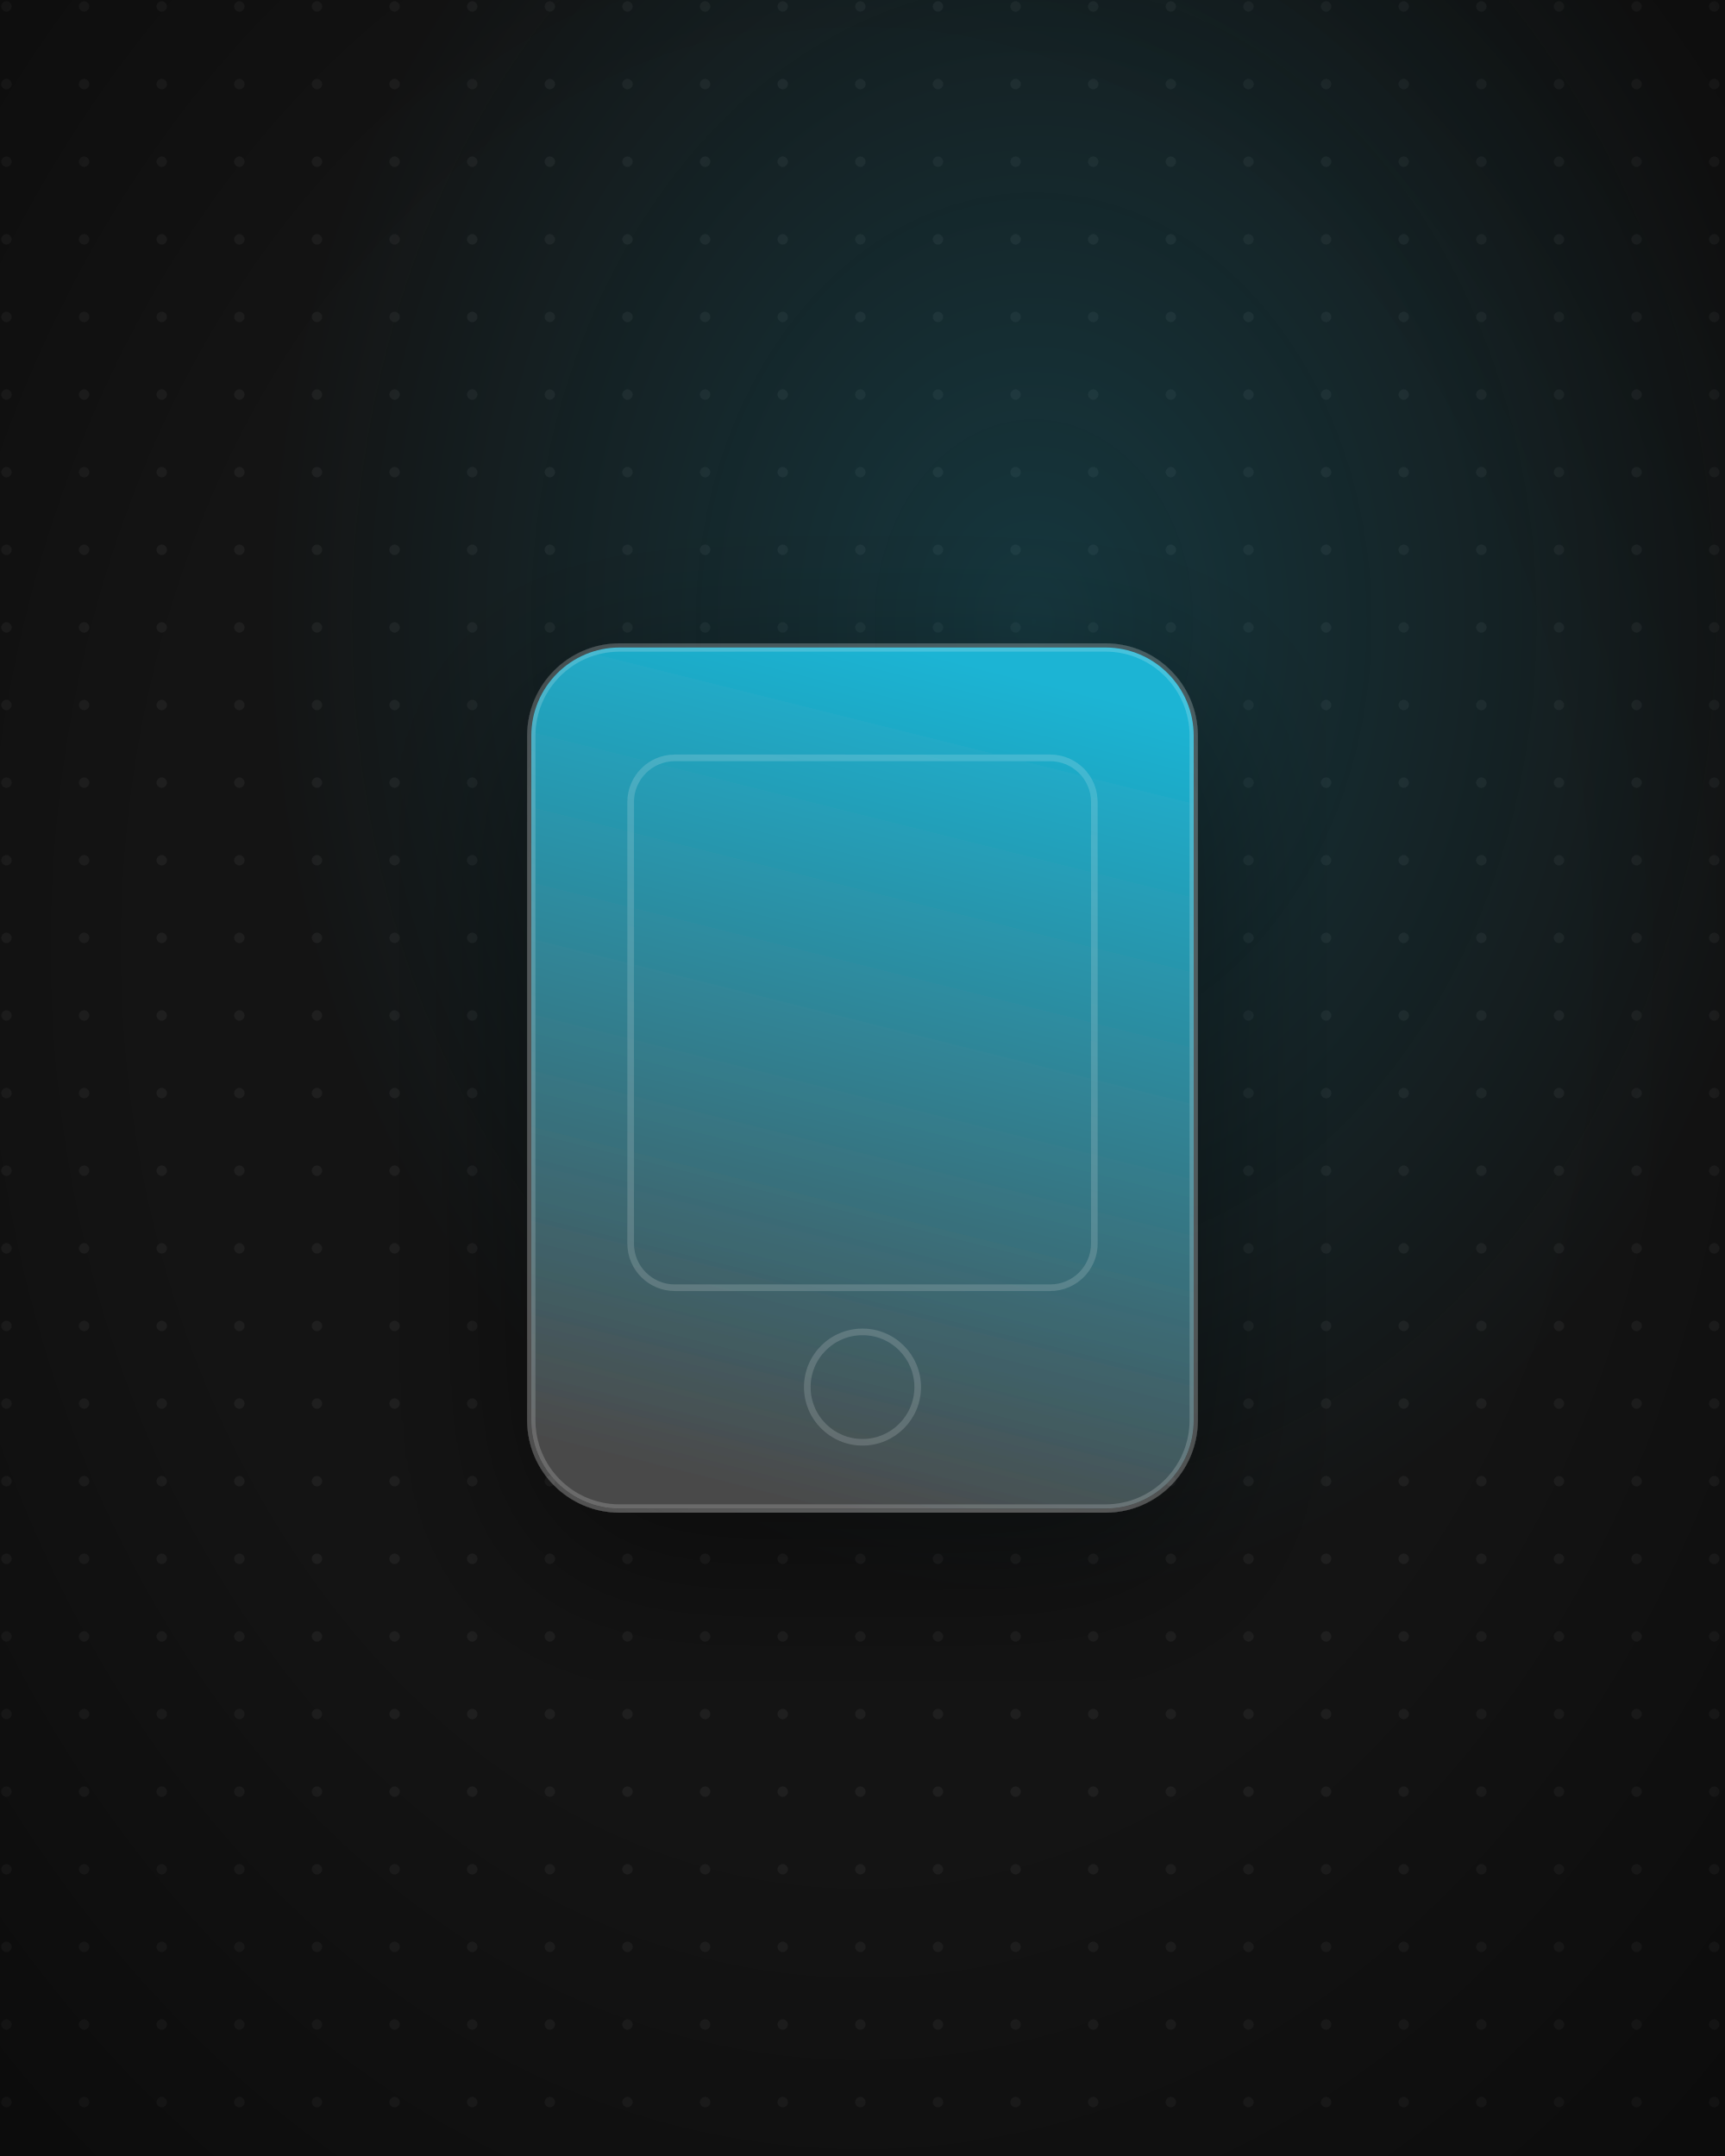
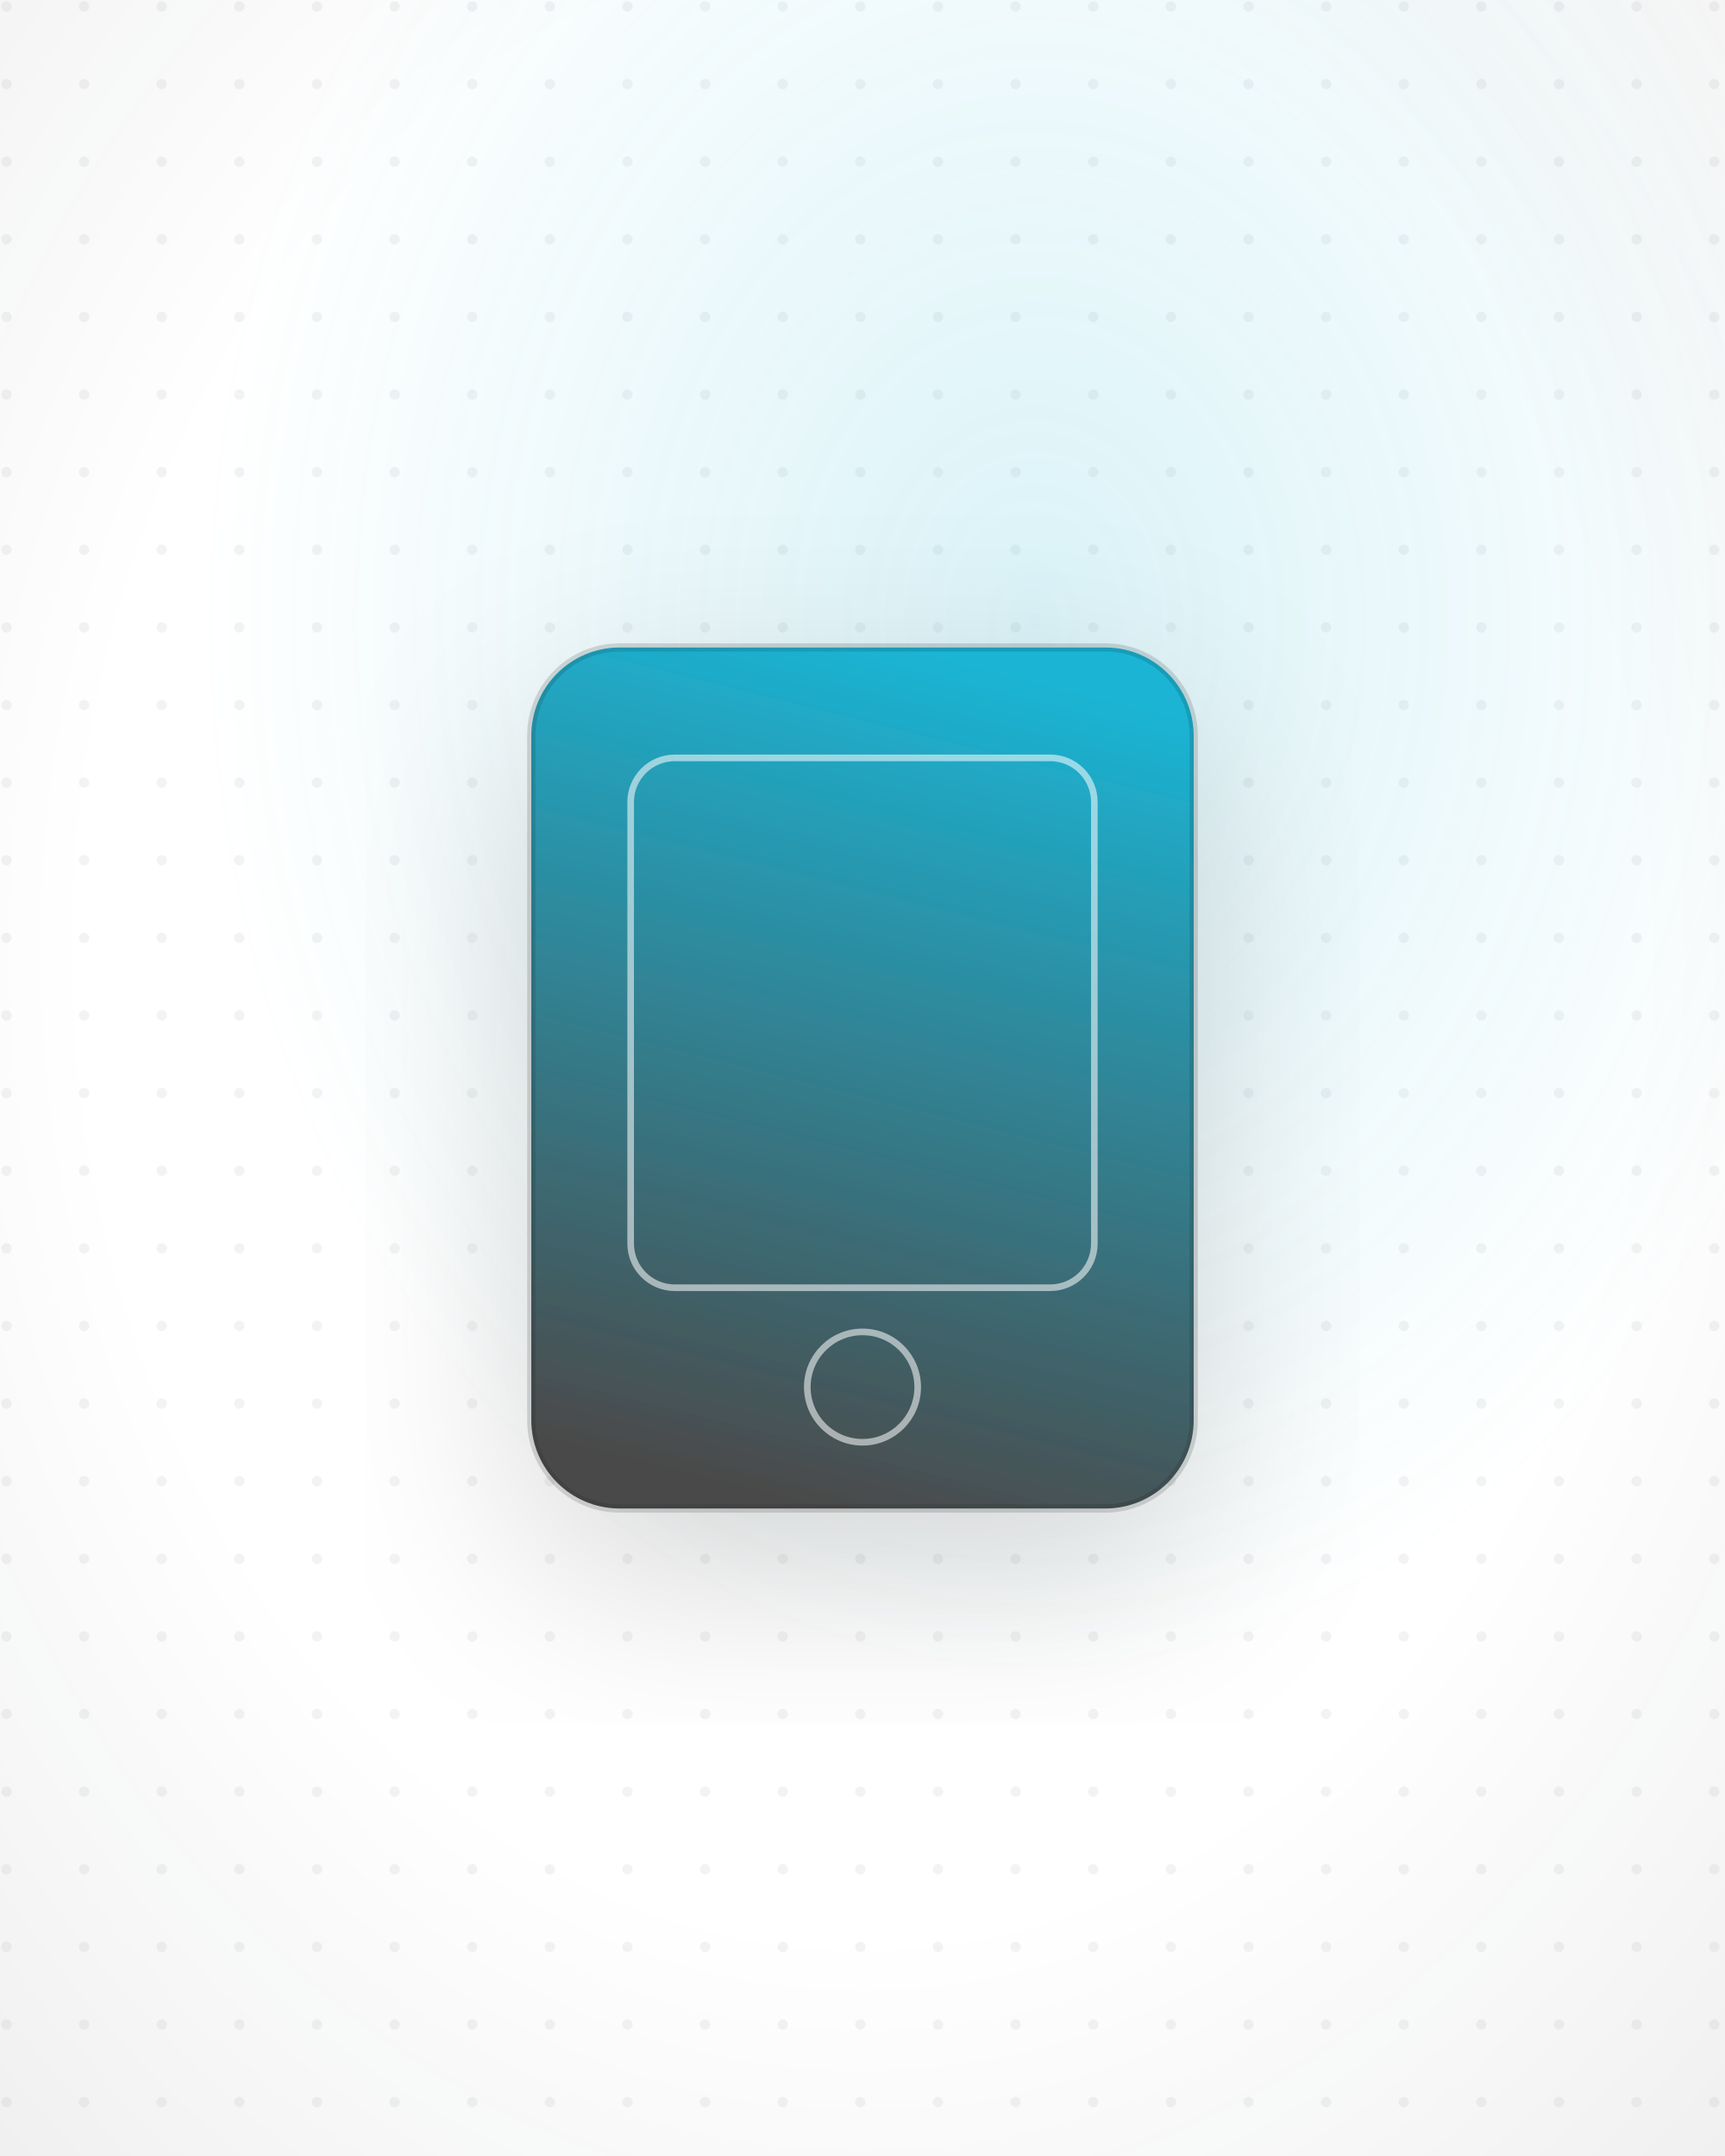
<svg xmlns="http://www.w3.org/2000/svg" viewBox="0 0 400 500" width="400" height="500" role="img" aria-label="Wireless Noise-Cancelling Headphones">
  <defs>
    <linearGradient id="accent" gradientTransform="rotate(101 .5 .5)">
      <stop offset="0" stop-color="#1BB4D4" />
      <stop offset="1" stop-color="#4a4a4a" />
    </linearGradient>
    <radialGradient id="glow" cx="60%" cy="29%" r="75%">
-       <stop offset="0" stop-color="#1BB4D4" stop-opacity=".22" />
-       <stop offset="60%" stop-color="#1BB4D4" stop-opacity="0" />
+       <stop offset="0" stop-color="#1BB4D4" stop-opacity=".16" />
+       <stop offset="65%" stop-color="#1BB4D4" stop-opacity="0" />
    </radialGradient>
-     <radialGradient id="vig" cx="50%" cy="44%" r="75%">
-       <stop offset="55%" stop-color="#000" stop-opacity="0" />
-       <stop offset="100%" stop-color="#000" stop-opacity=".42" />
+     <radialGradient id="vig" cx="50%" cy="44%" r="78%">
+       <stop offset="58%" stop-color="#101314" stop-opacity="0" />
+       <stop offset="100%" stop-color="#101314" stop-opacity=".07" />
    </radialGradient>
    <pattern id="dots" width="18" height="18" patternUnits="userSpaceOnUse">
-       <circle cx="1.5" cy="1.5" r="1.2" fill="#ffffff" fill-opacity=".05" />
+       <circle cx="1.5" cy="1.5" r="1.2" fill="#101314" fill-opacity=".05" />
    </pattern>
-     <filter id="soft" x="-20%" y="-20%" width="140%" height="140%">
-       <feDropShadow dx="0" dy="10" stdDeviation="16" flood-color="#000" flood-opacity=".45" />
+     <filter id="soft" x="-25%" y="-25%" width="150%" height="150%">
+       <feDropShadow dx="0" dy="12" stdDeviation="18" flood-color="#101314" flood-opacity=".16" />
    </filter>
  </defs>
-   <rect width="400" height="500" fill="#141414" />
+   <rect width="400" height="500" fill="#FFFFFF" />
  <rect width="400" height="500" fill="url(#dots)" />
  <rect width="400" height="500" fill="url(#glow)" />
  <g filter="url(#soft)" transform="translate(200 250) scale(1.28) translate(-200 -232)">
-     <rect fill="url(#accent)" stroke="rgba(255,255,255,.18)" stroke-width="1.5" x="140" y="154" rx="16" width="120" height="156" />
-     <rect stroke="rgba(255,255,255,.16)" fill="none" stroke-width="1.2" x="158" y="174" rx="8" width="84" height="96" />
-     <circle stroke="rgba(255,255,255,.16)" fill="none" stroke-width="1.2" cx="200" cy="288" r="10" />
+     <rect fill="url(#accent)" stroke="rgba(16,19,20,.14)" stroke-width="1.5" x="140" y="154" rx="16" width="120" height="156" />
+     <rect stroke="rgba(255,255,255,.55)" fill="none" stroke-width="1.2" x="158" y="174" rx="8" width="84" height="96" />
+     <circle stroke="rgba(255,255,255,.55)" fill="none" stroke-width="1.2" cx="200" cy="288" r="10" />
  </g>
  <rect width="400" height="500" fill="url(#vig)" />
</svg>
